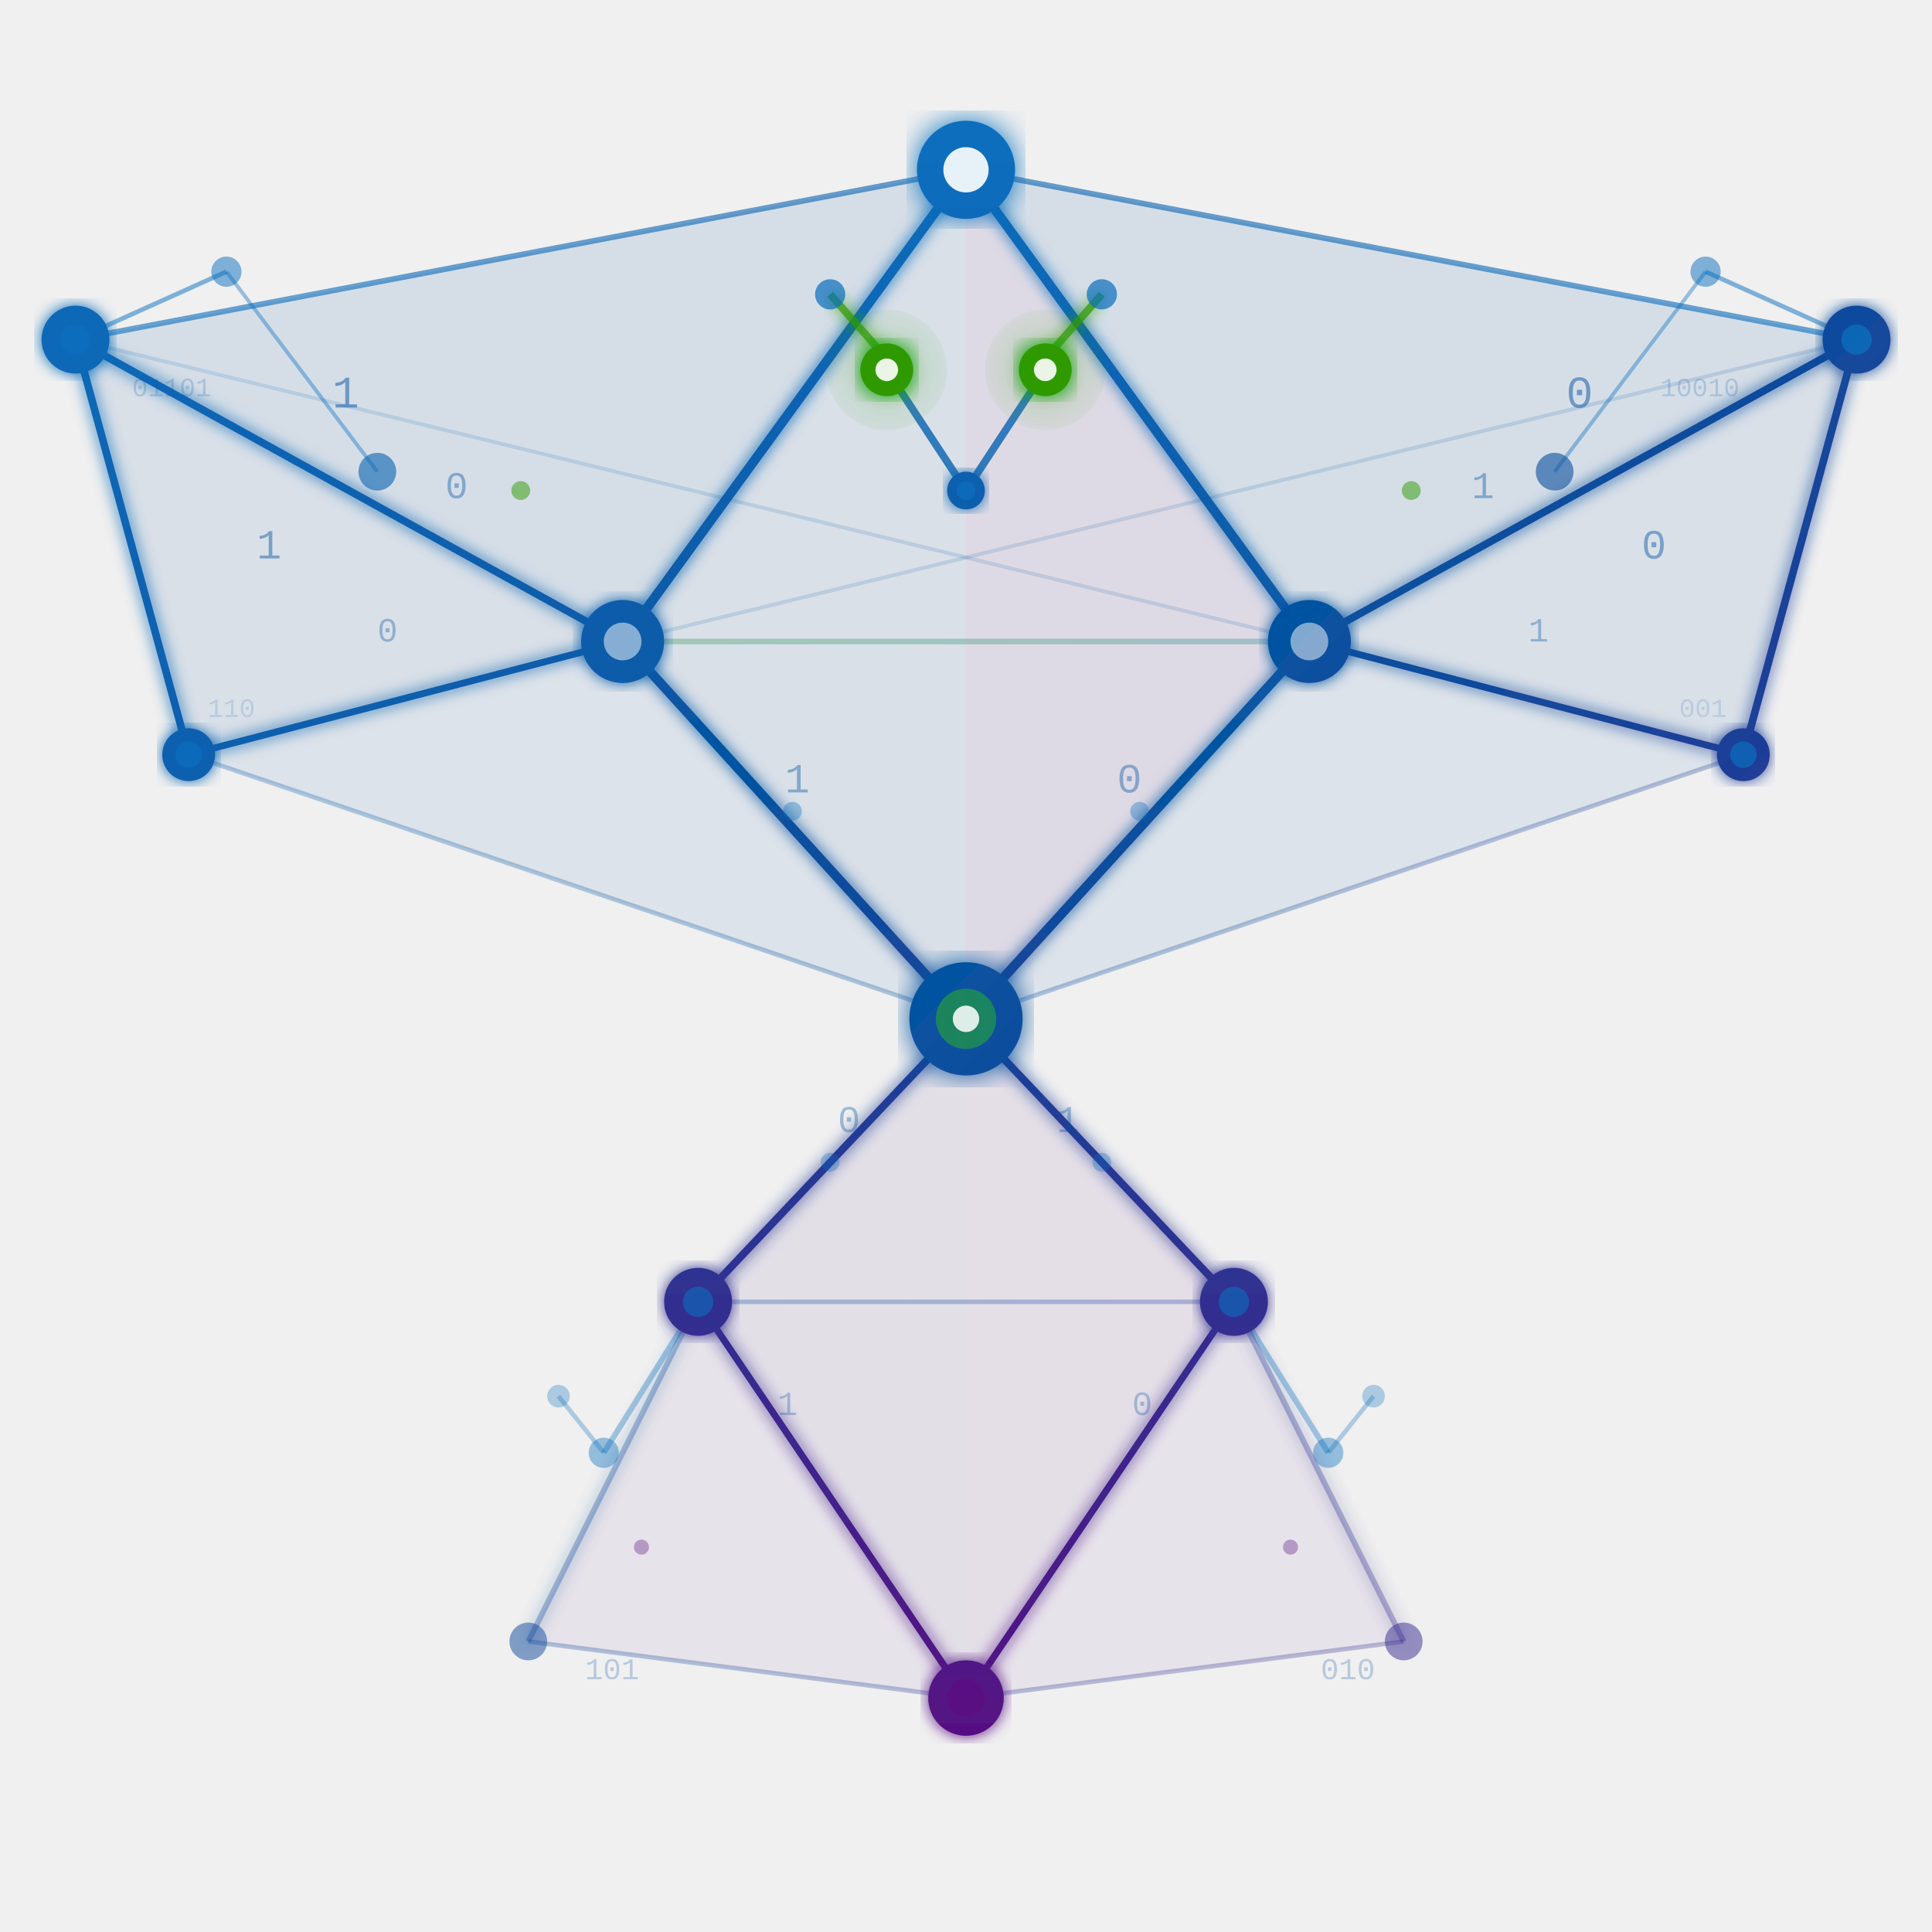
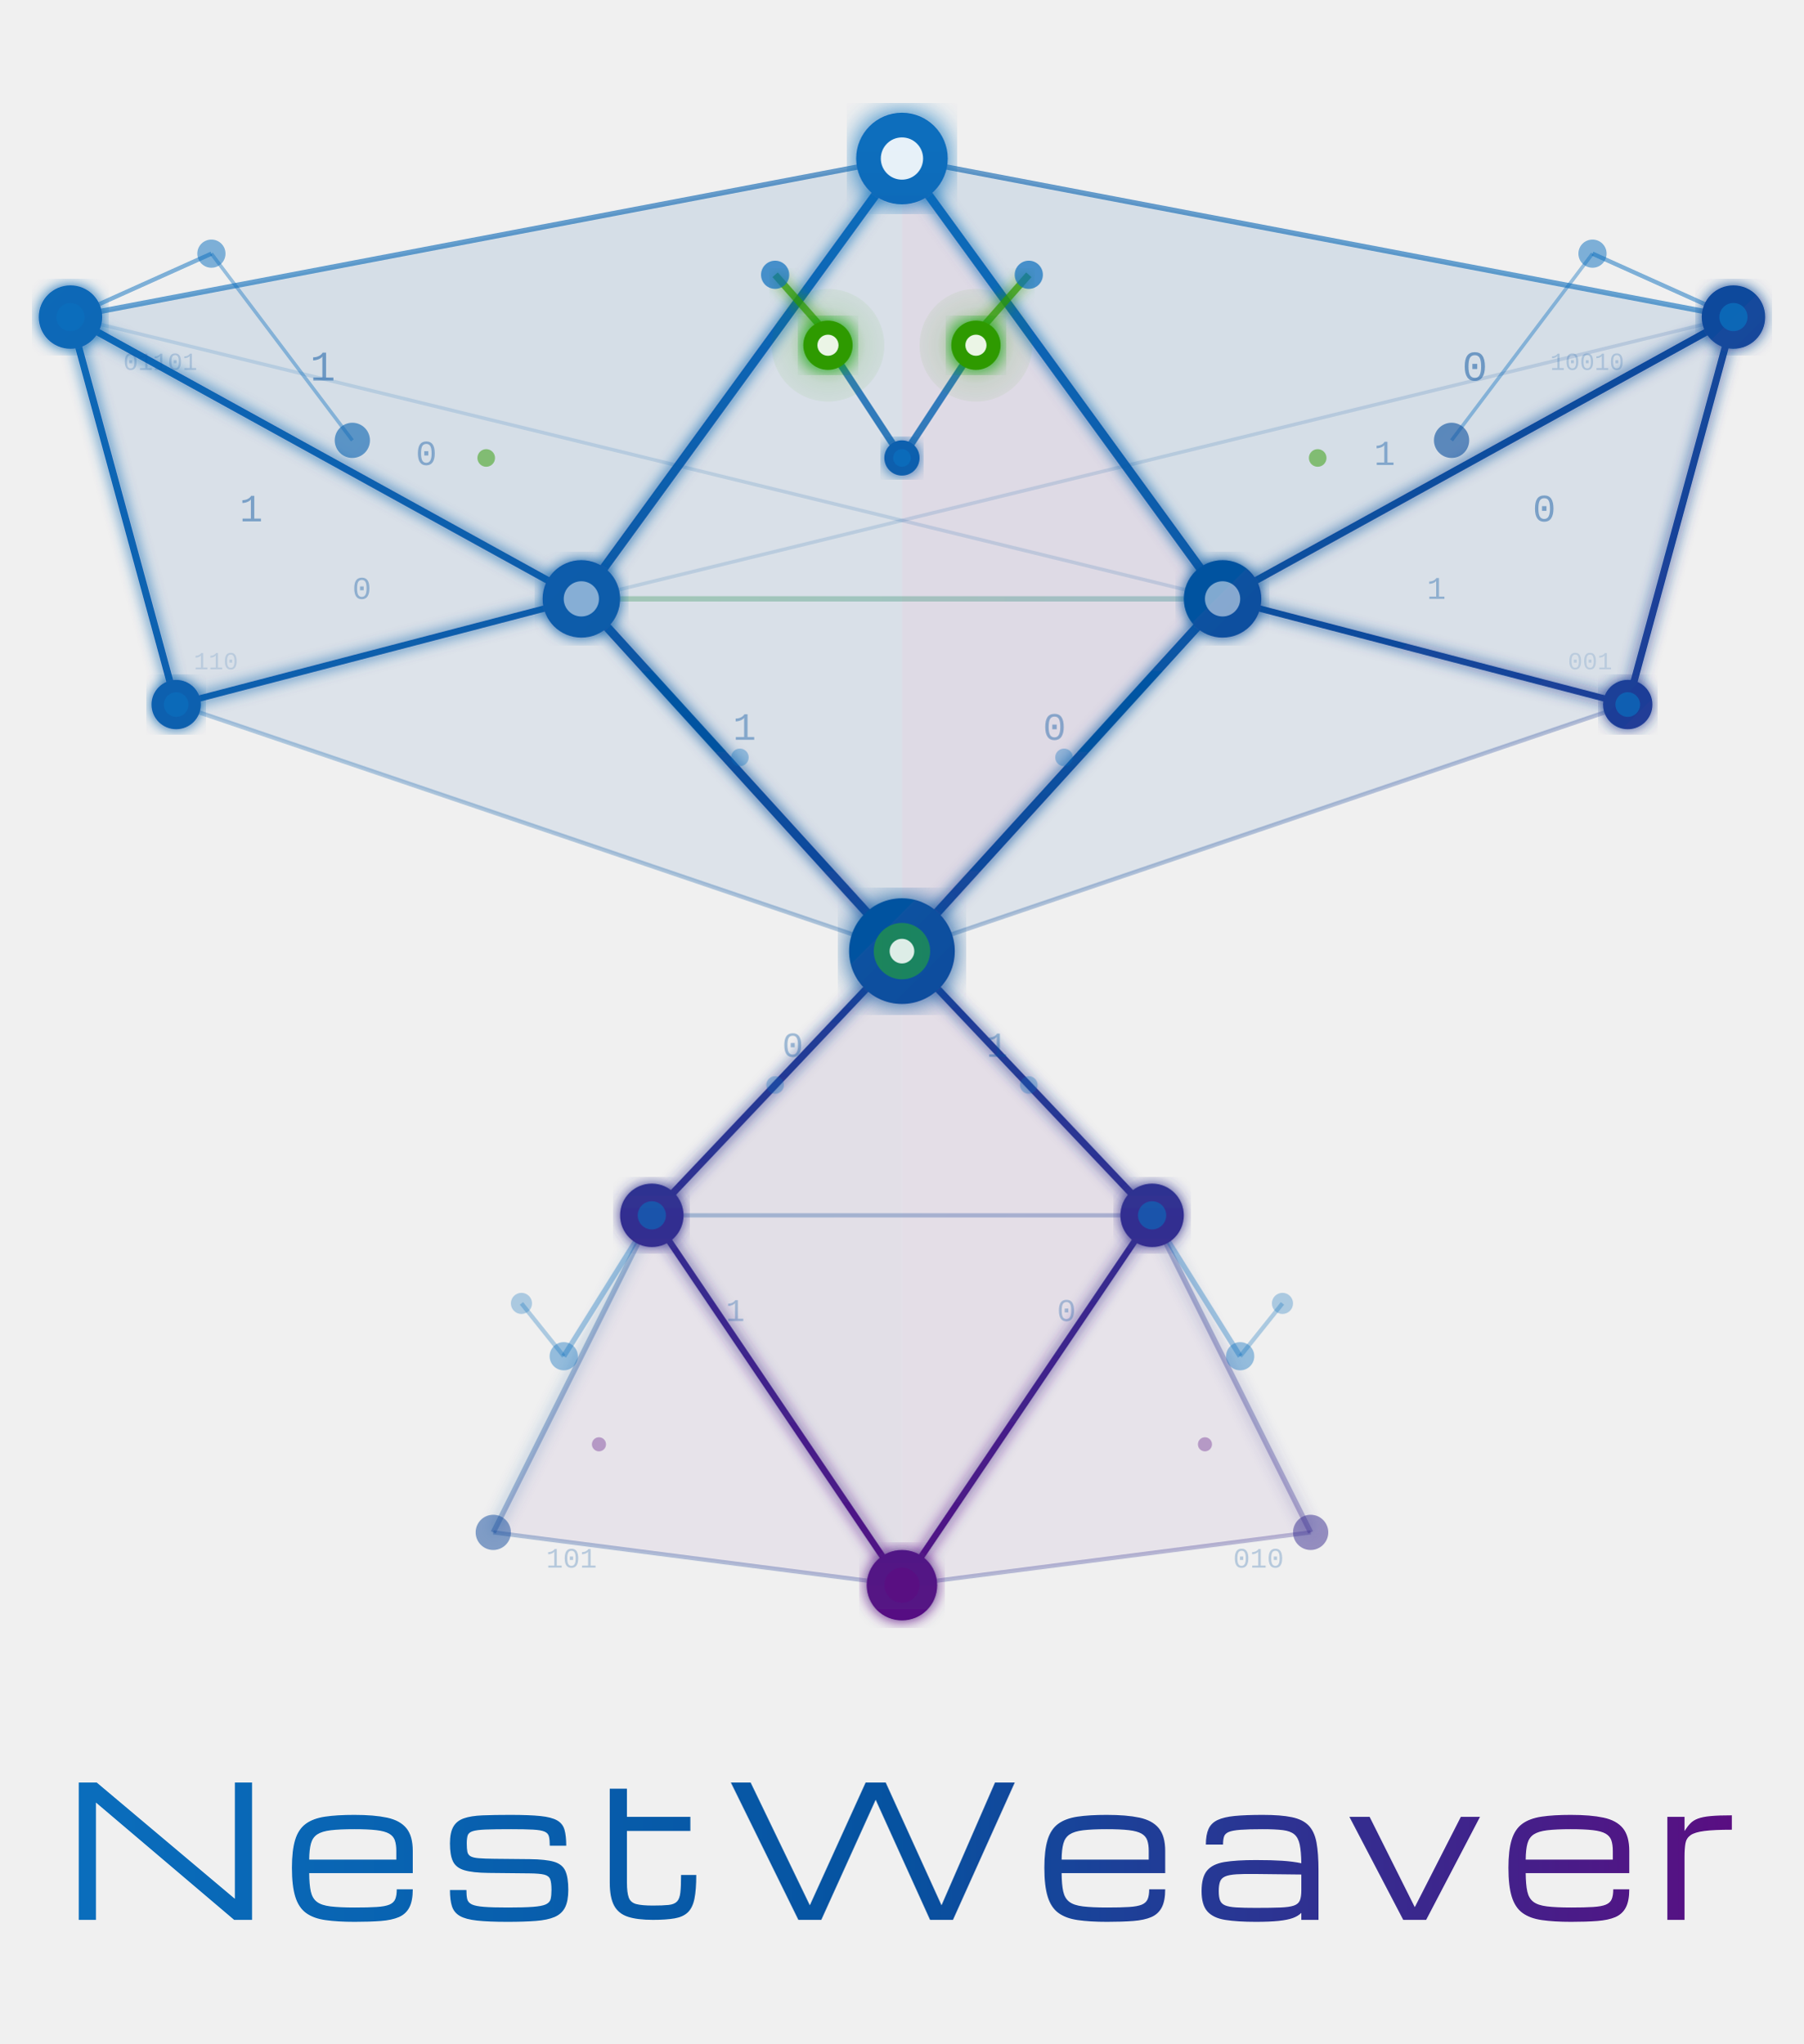
- <svg xmlns="http://www.w3.org/2000/svg" viewBox="0 0 512 512" width="512" height="512">
+ <svg xmlns="http://www.w3.org/2000/svg" viewBox="0 0 512 580" width="512" height="580">
  <defs>
    <linearGradient id="mainGrad" x1="0" y1="0" x2="512" y2="512" gradientUnits="userSpaceOnUse">
      <stop offset="0" stop-color="#0a6ebd" />
      <stop offset=".5" stop-color="#0652a0" />
      <stop offset="1" stop-color="#5a0e82" />
    </linearGradient>
    <linearGradient id="accentGrad" x1="0" y1="256" x2="512" y2="256" gradientUnits="userSpaceOnUse">
      <stop offset="0" stop-color="#2d9a00" />
      <stop offset="1" stop-color="#0a6ebd" />
    </linearGradient>
    <linearGradient id="bodyGrad" x1="256" y1="40" x2="256" y2="470" gradientUnits="userSpaceOnUse">
      <stop offset="0" stop-color="#0a6ebd" />
      <stop offset=".4" stop-color="#0652a0" />
      <stop offset="1" stop-color="#5a0e82" />
    </linearGradient>
    <linearGradient id="wingGradL" x1="20" y1="90" x2="256" y2="270" gradientUnits="userSpaceOnUse">
      <stop offset="0" stop-color="#0a6ebd" />
      <stop offset="1" stop-color="#0652a0" />
    </linearGradient>
    <linearGradient id="wingGradR" x1="492" y1="90" x2="256" y2="270" gradientUnits="userSpaceOnUse">
      <stop offset="0" stop-color="#0a6ebd" />
      <stop offset="1" stop-color="#0652a0" />
    </linearGradient>
    <radialGradient id="eyeGlowL" cx="235" cy="98" r="22" gradientUnits="userSpaceOnUse">
      <stop offset="0" stop-color="#2d9a00" stop-opacity=".5" />
      <stop offset=".5" stop-color="#2d9a00" stop-opacity=".1" />
      <stop offset="1" stop-color="#2d9a00" stop-opacity="0" />
    </radialGradient>
    <radialGradient id="eyeGlowR" cx="277" cy="98" r="22" gradientUnits="userSpaceOnUse">
      <stop offset="0" stop-color="#2d9a00" stop-opacity=".5" />
      <stop offset=".5" stop-color="#2d9a00" stop-opacity=".1" />
      <stop offset="1" stop-color="#2d9a00" stop-opacity="0" />
    </radialGradient>
    <filter id="glow">
      <feGaussianBlur stdDeviation="2" result="b" />
      <feMerge>
        <feMergeNode in="b" />
        <feMergeNode in="SourceGraphic" />
      </feMerge>
    </filter>
    <filter id="strongGlow">
      <feGaussianBlur stdDeviation="4" result="b" />
      <feMerge>
        <feMergeNode in="b" />
        <feMergeNode in="SourceGraphic" />
      </feMerge>
    </filter>
    <filter id="eyeBloom">
      <feGaussianBlur stdDeviation="3" result="b" />
      <feColorMatrix in="b" type="saturate" values="1.5" result="s" />
      <feMerge>
        <feMergeNode in="s" />
        <feMergeNode in="SourceGraphic" />
      </feMerge>
    </filter>
+     <linearGradient id="textGrad" x1="17" y1="530" x2="492" y2="530" gradientUnits="userSpaceOnUse">
+       <stop offset="0" stop-color="#0a6ebd" />
+       <stop offset=".5" stop-color="#0652a0" />
+       <stop offset="1" stop-color="#5a0e82" />
+     </linearGradient>
  </defs>
  <polygon points="256,45 165,170 20,90" fill="#0652a0" opacity=".12" />
  <polygon points="165,170 20,90 50,200" fill="#0652a0" opacity=".1" />
  <polygon points="165,170 50,200 256,270" fill="#0652a0" opacity=".08" />
  <polygon points="256,45 347,170 492,90" fill="#0652a0" opacity=".12" />
  <polygon points="347,170 492,90 462,200" fill="#0652a0" opacity=".1" />
  <polygon points="347,170 462,200 256,270" fill="#0652a0" opacity=".08" />
  <polygon points="256,45 165,170 256,270" fill="#0652a0" opacity=".1" />
  <polygon points="256,45 347,170 256,270" fill="#3d1880" opacity=".1" />
  <polygon points="256,270 185,345 256,450" fill="#3d1880" opacity=".08" />
  <polygon points="256,270 327,345 256,450" fill="#5a0e82" opacity=".08" />
  <polygon points="185,345 140,435 256,450" fill="#5a0e82" opacity=".06" />
  <polygon points="327,345 372,435 256,450" fill="#5a0e82" opacity=".06" />
  <line x1="256" y1="45" x2="20" y2="90" stroke="url(#wingGradL)" stroke-width="1.5" opacity=".6" />
  <line x1="256" y1="45" x2="492" y2="90" stroke="url(#wingGradR)" stroke-width="1.5" opacity=".6" />
  <line x1="60" y1="72" x2="20" y2="90" stroke="#0a6ebd" stroke-width="1.2" opacity=".5" />
  <line x1="452" y1="72" x2="492" y2="90" stroke="#0a6ebd" stroke-width="1.2" opacity=".5" />
  <line x1="60" y1="72" x2="100" y2="125" stroke="#0a6ebd" stroke-width="1" opacity=".4" />
  <line x1="452" y1="72" x2="412" y2="125" stroke="#0a6ebd" stroke-width="1" opacity=".4" />
  <line x1="256" y1="45" x2="165" y2="170" stroke="url(#bodyGrad)" stroke-width="2.5" filter="url(#glow)" />
  <line x1="256" y1="45" x2="347" y2="170" stroke="url(#bodyGrad)" stroke-width="2.5" filter="url(#glow)" />
  <line x1="20" y1="90" x2="165" y2="170" stroke="url(#mainGrad)" stroke-width="2" filter="url(#glow)" />
  <line x1="492" y1="90" x2="347" y2="170" stroke="url(#mainGrad)" stroke-width="2" filter="url(#glow)" />
  <line x1="20" y1="90" x2="50" y2="200" stroke="url(#mainGrad)" stroke-width="2" filter="url(#glow)" />
  <line x1="492" y1="90" x2="462" y2="200" stroke="url(#mainGrad)" stroke-width="2" filter="url(#glow)" />
  <line x1="50" y1="200" x2="165" y2="170" stroke="url(#mainGrad)" stroke-width="1.8" filter="url(#glow)" />
  <line x1="462" y1="200" x2="347" y2="170" stroke="url(#mainGrad)" stroke-width="1.8" filter="url(#glow)" />
  <line x1="20" y1="90" x2="347" y2="170" stroke="url(#mainGrad)" stroke-width="1" opacity=".15" />
  <line x1="492" y1="90" x2="165" y2="170" stroke="url(#mainGrad)" stroke-width="1" opacity=".15" />
  <line x1="165" y1="170" x2="347" y2="170" stroke="url(#accentGrad)" stroke-width="1.5" opacity=".3" />
  <line x1="165" y1="170" x2="256" y2="270" stroke="url(#bodyGrad)" stroke-width="2.5" filter="url(#glow)" />
  <line x1="347" y1="170" x2="256" y2="270" stroke="url(#bodyGrad)" stroke-width="2.5" filter="url(#glow)" />
  <line x1="50" y1="200" x2="256" y2="270" stroke="url(#mainGrad)" stroke-width="1.2" opacity=".3" />
  <line x1="462" y1="200" x2="256" y2="270" stroke="url(#mainGrad)" stroke-width="1.2" opacity=".3" />
  <line x1="256" y1="45" x2="256" y2="270" stroke="url(#bodyGrad)" stroke-width="3" filter="url(#glow)" />
  <line x1="256" y1="270" x2="256" y2="450" stroke="url(#bodyGrad)" stroke-width="2.5" filter="url(#glow)" />
  <line x1="220" y1="78" x2="235" y2="95" stroke="#2d9a00" stroke-width="2" opacity=".8" filter="url(#glow)" />
  <line x1="292" y1="78" x2="277" y2="95" stroke="#2d9a00" stroke-width="2" opacity=".8" filter="url(#glow)" />
  <line x1="235" y1="98" x2="256" y2="130" stroke="url(#bodyGrad)" stroke-width="2" opacity=".8" />
  <line x1="277" y1="98" x2="256" y2="130" stroke="url(#bodyGrad)" stroke-width="2" opacity=".8" />
  <line x1="256" y1="270" x2="185" y2="345" stroke="url(#bodyGrad)" stroke-width="2" filter="url(#glow)" />
  <line x1="256" y1="270" x2="327" y2="345" stroke="url(#bodyGrad)" stroke-width="2" filter="url(#glow)" />
  <line x1="185" y1="345" x2="256" y2="450" stroke="url(#bodyGrad)" stroke-width="1.8" filter="url(#glow)" />
  <line x1="327" y1="345" x2="256" y2="450" stroke="url(#bodyGrad)" stroke-width="1.8" filter="url(#glow)" />
  <line x1="185" y1="345" x2="327" y2="345" stroke="url(#mainGrad)" stroke-width="1.2" opacity=".3" />
  <line x1="185" y1="345" x2="140" y2="435" stroke="url(#mainGrad)" stroke-width="1.5" opacity=".4" filter="url(#glow)" />
  <line x1="327" y1="345" x2="372" y2="435" stroke="url(#mainGrad)" stroke-width="1.5" opacity=".4" filter="url(#glow)" />
  <line x1="140" y1="435" x2="256" y2="450" stroke="url(#mainGrad)" stroke-width="1.2" opacity=".3" />
  <line x1="372" y1="435" x2="256" y2="450" stroke="url(#mainGrad)" stroke-width="1.2" opacity=".3" />
  <line x1="185" y1="345" x2="160" y2="385" stroke="#0a6ebd" stroke-width="1.5" opacity=".35" />
  <line x1="160" y1="385" x2="148" y2="370" stroke="#0a6ebd" stroke-width="1.2" opacity=".3" />
  <line x1="327" y1="345" x2="352" y2="385" stroke="#0a6ebd" stroke-width="1.5" opacity=".35" />
  <line x1="352" y1="385" x2="364" y2="370" stroke="#0a6ebd" stroke-width="1.2" opacity=".3" />
  <g font-family="'Courier New',monospace" fill="#0652a0">
    <text x="88" y="108" font-size="12" opacity=".5">1</text>
    <text x="118" y="132" font-size="10" opacity=".4">0</text>
    <text x="68" y="148" font-size="11" opacity=".45">1</text>
    <text x="100" y="170" font-size="9" opacity=".35">0</text>
    <text x="415" y="108" font-size="12" opacity=".5">0</text>
    <text x="390" y="132" font-size="10" opacity=".4">1</text>
    <text x="435" y="148" font-size="11" opacity=".45">0</text>
    <text x="405" y="170" font-size="9" opacity=".35">1</text>
    <text x="208" y="210" font-size="11" opacity=".4">1</text>
    <text x="296" y="210" font-size="11" opacity=".4">0</text>
    <text x="222" y="300" font-size="10" opacity=".35">0</text>
    <text x="280" y="300" font-size="10" opacity=".35">1</text>
    <text x="206" y="375" font-size="9" opacity=".3">1</text>
    <text x="300" y="375" font-size="9" opacity=".3">0</text>
    <text font-size="7" opacity=".2">
      <tspan x="35" y="105">01101</tspan>
      <tspan x="440" y="105">10010</tspan>
    </text>
    <text font-size="7" opacity=".15">
      <tspan x="55" y="190">110</tspan>
      <tspan x="445" y="190">001</tspan>
    </text>
    <text font-size="8" opacity=".25">
      <tspan x="155" y="445">101</tspan>
      <tspan x="350" y="445">010</tspan>
    </text>
  </g>
  <circle cx="256" cy="45" r="13" fill="url(#bodyGrad)" filter="url(#strongGlow)" />
  <circle cx="256" cy="45" r="6" fill="#fff" opacity=".9" />
  <circle cx="235" cy="98" r="16" fill="url(#eyeGlowL)" />
  <circle cx="277" cy="98" r="16" fill="url(#eyeGlowR)" />
  <circle cx="235" cy="98" r="7" fill="#2d9a00" filter="url(#eyeBloom)" />
  <circle cx="235" cy="98" r="3" fill="#fff" opacity=".9" />
  <circle cx="277" cy="98" r="7" fill="#2d9a00" filter="url(#eyeBloom)" />
  <circle cx="277" cy="98" r="3" fill="#fff" opacity=".9" />
  <circle cx="220" cy="78" r="4" fill="#0a6ebd" opacity=".7" />
  <circle cx="292" cy="78" r="4" fill="#0a6ebd" opacity=".7" />
  <circle cx="256" cy="130" r="5" fill="url(#bodyGrad)" filter="url(#glow)" />
  <circle cx="256" cy="130" r="2.5" fill="#0a6ebd" opacity=".8" />
  <circle cx="20" cy="90" r="9" fill="url(#mainGrad)" filter="url(#glow)" />
  <circle cx="20" cy="90" r="4" fill="#0a6ebd" opacity=".8" />
  <circle cx="492" cy="90" r="9" fill="url(#mainGrad)" filter="url(#glow)" />
  <circle cx="492" cy="90" r="4" fill="#0a6ebd" opacity=".8" />
  <circle cx="60" cy="72" r="4" fill="#0a6ebd" opacity=".5" />
  <circle cx="452" cy="72" r="4" fill="#0a6ebd" opacity=".5" />
  <circle cx="100" cy="125" r="5" fill="url(#mainGrad)" opacity=".6" />
  <circle cx="412" cy="125" r="5" fill="url(#mainGrad)" opacity=".6" />
  <circle cx="165" cy="170" r="11" fill="url(#mainGrad)" filter="url(#glow)" />
  <circle cx="165" cy="170" r="5" fill="#fff" opacity=".5" />
  <circle cx="347" cy="170" r="11" fill="url(#mainGrad)" filter="url(#glow)" />
  <circle cx="347" cy="170" r="5" fill="#fff" opacity=".5" />
  <circle cx="50" cy="200" r="7" fill="url(#mainGrad)" filter="url(#glow)" />
  <circle cx="50" cy="200" r="3.5" fill="#0a6ebd" opacity=".7" />
  <circle cx="462" cy="200" r="7" fill="url(#mainGrad)" filter="url(#glow)" />
  <circle cx="462" cy="200" r="3.5" fill="#0a6ebd" opacity=".7" />
  <circle cx="256" cy="270" r="15" fill="url(#mainGrad)" filter="url(#strongGlow)" />
  <circle cx="256" cy="270" r="8" fill="url(#accentGrad)" />
  <circle cx="256" cy="270" r="3.5" fill="#fff" opacity=".85" />
  <circle cx="185" cy="345" r="9" fill="url(#bodyGrad)" filter="url(#glow)" />
  <circle cx="185" cy="345" r="4" fill="#0a6ebd" opacity=".6" />
  <circle cx="327" cy="345" r="9" fill="url(#bodyGrad)" filter="url(#glow)" />
  <circle cx="327" cy="345" r="4" fill="#0a6ebd" opacity=".6" />
  <circle cx="256" cy="450" r="10" fill="url(#bodyGrad)" filter="url(#glow)" />
  <circle cx="256" cy="450" r="5" fill="#5a0e82" opacity=".8" />
  <circle cx="140" cy="435" r="5" fill="url(#mainGrad)" opacity=".5" />
  <circle cx="372" cy="435" r="5" fill="url(#mainGrad)" opacity=".5" />
  <circle cx="160" cy="385" r="4" fill="#0a6ebd" opacity=".4" />
  <circle cx="148" cy="370" r="3" fill="#0a6ebd" opacity=".3" />
  <circle cx="352" cy="385" r="4" fill="#0a6ebd" opacity=".4" />
  <circle cx="364" cy="370" r="3" fill="#0a6ebd" opacity=".3" />
  <circle cx="138" cy="130" r="2.5" fill="#2d9a00" opacity=".5" />
  <circle cx="374" cy="130" r="2.5" fill="#2d9a00" opacity=".5" />
  <circle cx="210" cy="215" r="2.5" fill="#0a6ebd" opacity=".35" />
  <circle cx="302" cy="215" r="2.5" fill="#0a6ebd" opacity=".35" />
  <circle cx="220" cy="308" r="2.5" fill="#0a6ebd" opacity=".3" />
  <circle cx="292" cy="308" r="2.5" fill="#0a6ebd" opacity=".3" />
  <circle cx="170" cy="410" r="2" fill="#5a0e82" opacity=".35" />
  <circle cx="342" cy="410" r="2" fill="#5a0e82" opacity=".35" />
+   <path d="M22.357 545.0V506.0H27.436L66.613 538.982H66.664V506.0H71.539V545.0H66.461L27.283 511.738H27.232V545.0ZM117.154 536.316Q117.154 539.592 116.177 541.471Q115.199 543.35 113.193 544.213Q111.188 545.076 108.077 545.317Q104.967 545.559 100.676 545.559Q95.775 545.559 92.36 545.063Q88.945 544.568 86.851 543.032Q84.756 541.496 83.804 538.424Q82.852 535.352 82.852 530.223Q82.852 525.246 83.778 522.25Q84.705 519.254 86.787 517.73Q88.869 516.207 92.259 515.699Q95.648 515.191 100.549 515.191Q106.16 515.191 109.842 515.979Q113.523 516.766 115.339 518.975Q117.154 521.184 117.154 525.449V531.721H87.752Q87.777 534.971 88.209 536.926Q88.641 538.881 89.936 539.871Q91.23 540.861 93.808 541.179Q96.385 541.496 100.676 541.496Q104.535 541.496 106.909 541.344Q109.283 541.191 110.515 540.671Q111.746 540.15 112.178 539.109Q112.609 538.068 112.609 536.316ZM100.549 519.254Q96.41 519.254 93.884 519.559Q91.357 519.863 90.037 520.739Q88.717 521.615 88.247 523.342Q87.777 525.068 87.752 527.887H112.482V525.449Q112.482 523.621 112.063 522.415Q111.645 521.209 110.426 520.511Q109.207 519.812 106.833 519.533Q104.459 519.254 100.549 519.254ZM143.98 545.559Q138.648 545.559 135.411 545.203Q132.174 544.848 130.511 543.883Q128.848 542.918 128.276 541.141Q127.705 539.363 127.705 536.52H132.377Q132.377 538.119 132.605 539.097Q132.834 540.074 133.9 540.595Q134.967 541.115 137.366 541.306Q139.766 541.496 144.107 541.496Q148.703 541.496 151.255 541.306Q153.807 541.115 154.924 540.595Q156.041 540.074 156.282 539.084Q156.523 538.094 156.523 536.469Q156.523 534.488 156.168 533.498Q155.812 532.508 154.492 532.165Q153.172 531.822 150.277 531.797L138.648 531.67Q134.154 531.619 131.793 530.908Q129.432 530.197 128.568 528.407Q127.705 526.617 127.705 523.316Q127.705 520.244 128.657 518.568Q129.609 516.893 131.641 516.182Q133.672 515.471 136.922 515.331Q140.172 515.191 144.768 515.191Q150.176 515.191 153.362 515.521Q156.549 515.852 158.136 516.766Q159.723 517.68 160.218 519.419Q160.713 521.158 160.713 523.951H156.041Q156.041 522.301 155.812 521.349Q155.584 520.396 154.581 519.952Q153.578 519.508 151.331 519.381Q149.084 519.254 145.021 519.254Q140.4 519.254 137.836 519.355Q135.271 519.457 134.129 519.838Q132.986 520.219 132.732 521.044Q132.479 521.869 132.479 523.316Q132.479 524.789 132.644 525.64Q132.809 526.49 133.52 526.922Q134.23 527.354 135.843 527.493Q137.455 527.633 140.35 527.658L150.379 527.76Q154.898 527.811 157.247 528.509Q159.596 529.207 160.446 531.073Q161.297 532.939 161.297 536.469Q161.297 539.643 160.37 541.471Q159.443 543.299 157.412 544.175Q155.381 545.051 152.067 545.305Q148.754 545.559 143.98 545.559ZM185.33 545.0Q180.861 545.0 178.17 544.099Q175.479 543.197 174.272 540.899Q173.066 538.602 173.066 534.438V507.752H177.941V515.75H195.943V519.762H177.941V534.438Q177.941 537.281 178.462 538.678Q178.982 540.074 180.569 540.506Q182.156 540.938 185.33 540.938Q188.148 540.938 189.761 540.76Q191.373 540.582 192.135 539.808Q192.896 539.033 193.1 537.256Q193.303 535.479 193.303 532.254H197.619Q197.619 536.469 197.099 539.008Q196.578 541.547 195.245 542.842Q193.912 544.137 191.513 544.568Q189.113 545.0 185.33 545.0ZM226.604 545.0 207.434 506.0H213.045L229.854 540.861L245.697 506.0H251.385L267.229 540.861L282.412 506.0H288.023L270.479 545.0H263.979L248.541 510.9L233.104 545.0ZM330.719 536.316Q330.719 539.592 329.741 541.471Q328.764 543.35 326.758 544.213Q324.752 545.076 321.642 545.317Q318.531 545.559 314.24 545.559Q309.34 545.559 305.925 545.063Q302.51 544.568 300.415 543.032Q298.32 541.496 297.368 538.424Q296.416 535.352 296.416 530.223Q296.416 525.246 297.343 522.25Q298.27 519.254 300.352 517.73Q302.434 516.207 305.823 515.699Q309.213 515.191 314.113 515.191Q319.725 515.191 323.406 515.979Q327.088 516.766 328.903 518.975Q330.719 521.184 330.719 525.449V531.721H301.316Q301.342 534.971 301.773 536.926Q302.205 538.881 303.5 539.871Q304.795 540.861 307.372 541.179Q309.949 541.496 314.24 541.496Q318.1 541.496 320.474 541.344Q322.848 541.191 324.079 540.671Q325.311 540.15 325.742 539.109Q326.174 538.068 326.174 536.316ZM314.113 519.254Q309.975 519.254 307.448 519.559Q304.922 519.863 303.602 520.739Q302.281 521.615 301.812 523.342Q301.342 525.068 301.316 527.887H326.047V525.449Q326.047 523.621 325.628 522.415Q325.209 521.209 323.99 520.511Q322.771 519.812 320.397 519.533Q318.023 519.254 314.113 519.254ZM356.453 545.559Q351.197 545.559 347.782 545.013Q344.367 544.467 342.704 542.613Q341.041 540.76 341.041 536.85Q341.041 532.863 342.603 530.997Q344.164 529.131 347.554 528.572Q350.943 528.014 356.453 528.014Q360.922 528.014 363.943 528.217Q366.965 528.42 369.352 528.928Q369.301 525.551 368.895 523.608Q368.488 521.666 367.371 520.727Q366.254 519.787 364.108 519.521Q361.963 519.254 358.408 519.254Q354.346 519.254 352.048 519.432Q349.75 519.609 348.709 520.066Q347.668 520.523 347.401 521.387Q347.135 522.25 347.135 523.621H342.26Q342.26 520.879 343.009 519.203Q343.758 517.527 345.561 516.664Q347.363 515.801 350.499 515.496Q353.635 515.191 358.408 515.191Q363.537 515.191 366.673 515.852Q369.809 516.512 371.446 518.226Q373.084 519.939 373.655 523.012Q374.227 526.084 374.227 530.934V545.0H369.352V542.994Q368.488 543.908 366.965 544.467Q365.441 545.025 362.915 545.292Q360.389 545.559 356.453 545.559ZM356.453 541.598Q360.795 541.598 363.385 541.496Q365.975 541.395 367.257 540.938Q368.539 540.48 368.945 539.465Q369.352 538.449 369.352 536.621V532.127L356.453 531.975Q353.025 531.924 350.931 532.063Q348.836 532.203 347.744 532.673Q346.652 533.143 346.284 534.146Q345.916 535.148 345.916 536.85Q345.916 538.5 346.284 539.465Q346.652 540.43 347.744 540.887Q348.836 541.344 350.931 541.471Q353.025 541.598 356.453 541.598ZM398.285 545.0 383.0 515.75H388.738L401.535 541.344H401.586L414.637 515.75H420.07L404.785 545.0ZM462.436 536.316Q462.436 539.592 461.458 541.471Q460.48 543.35 458.475 544.213Q456.469 545.076 453.358 545.317Q450.248 545.559 445.957 545.559Q441.057 545.559 437.642 545.063Q434.227 544.568 432.132 543.032Q430.037 541.496 429.085 538.424Q428.133 535.352 428.133 530.223Q428.133 525.246 429.06 522.25Q429.986 519.254 432.068 517.73Q434.15 516.207 437.54 515.699Q440.93 515.191 445.83 515.191Q451.441 515.191 455.123 515.979Q458.805 516.766 460.62 518.975Q462.436 521.184 462.436 525.449V531.721H433.033Q433.059 534.971 433.49 536.926Q433.922 538.881 435.217 539.871Q436.512 540.861 439.089 541.179Q441.666 541.496 445.957 541.496Q449.816 541.496 452.19 541.344Q454.564 541.191 455.796 540.671Q457.027 540.15 457.459 539.109Q457.891 538.068 457.891 536.316ZM445.83 519.254Q441.691 519.254 439.165 519.559Q436.639 519.863 435.318 520.739Q433.998 521.615 433.528 523.342Q433.059 525.068 433.033 527.887H457.764V525.449Q457.764 523.621 457.345 522.415Q456.926 521.209 455.707 520.511Q454.488 519.812 452.114 519.533Q449.74 519.254 445.83 519.254ZM473.24 545.0V515.75H478.115V519.787Q478.928 518.492 479.753 517.629Q480.578 516.766 481.911 516.258Q483.244 515.75 485.529 515.534Q487.814 515.318 491.547 515.318V519.406Q486.52 519.406 483.765 519.762Q481.01 520.117 479.816 520.968Q478.623 521.818 478.369 523.316Q478.115 524.814 478.115 527.125V545.0Z" fill="url(#textGrad)" />
</svg>
